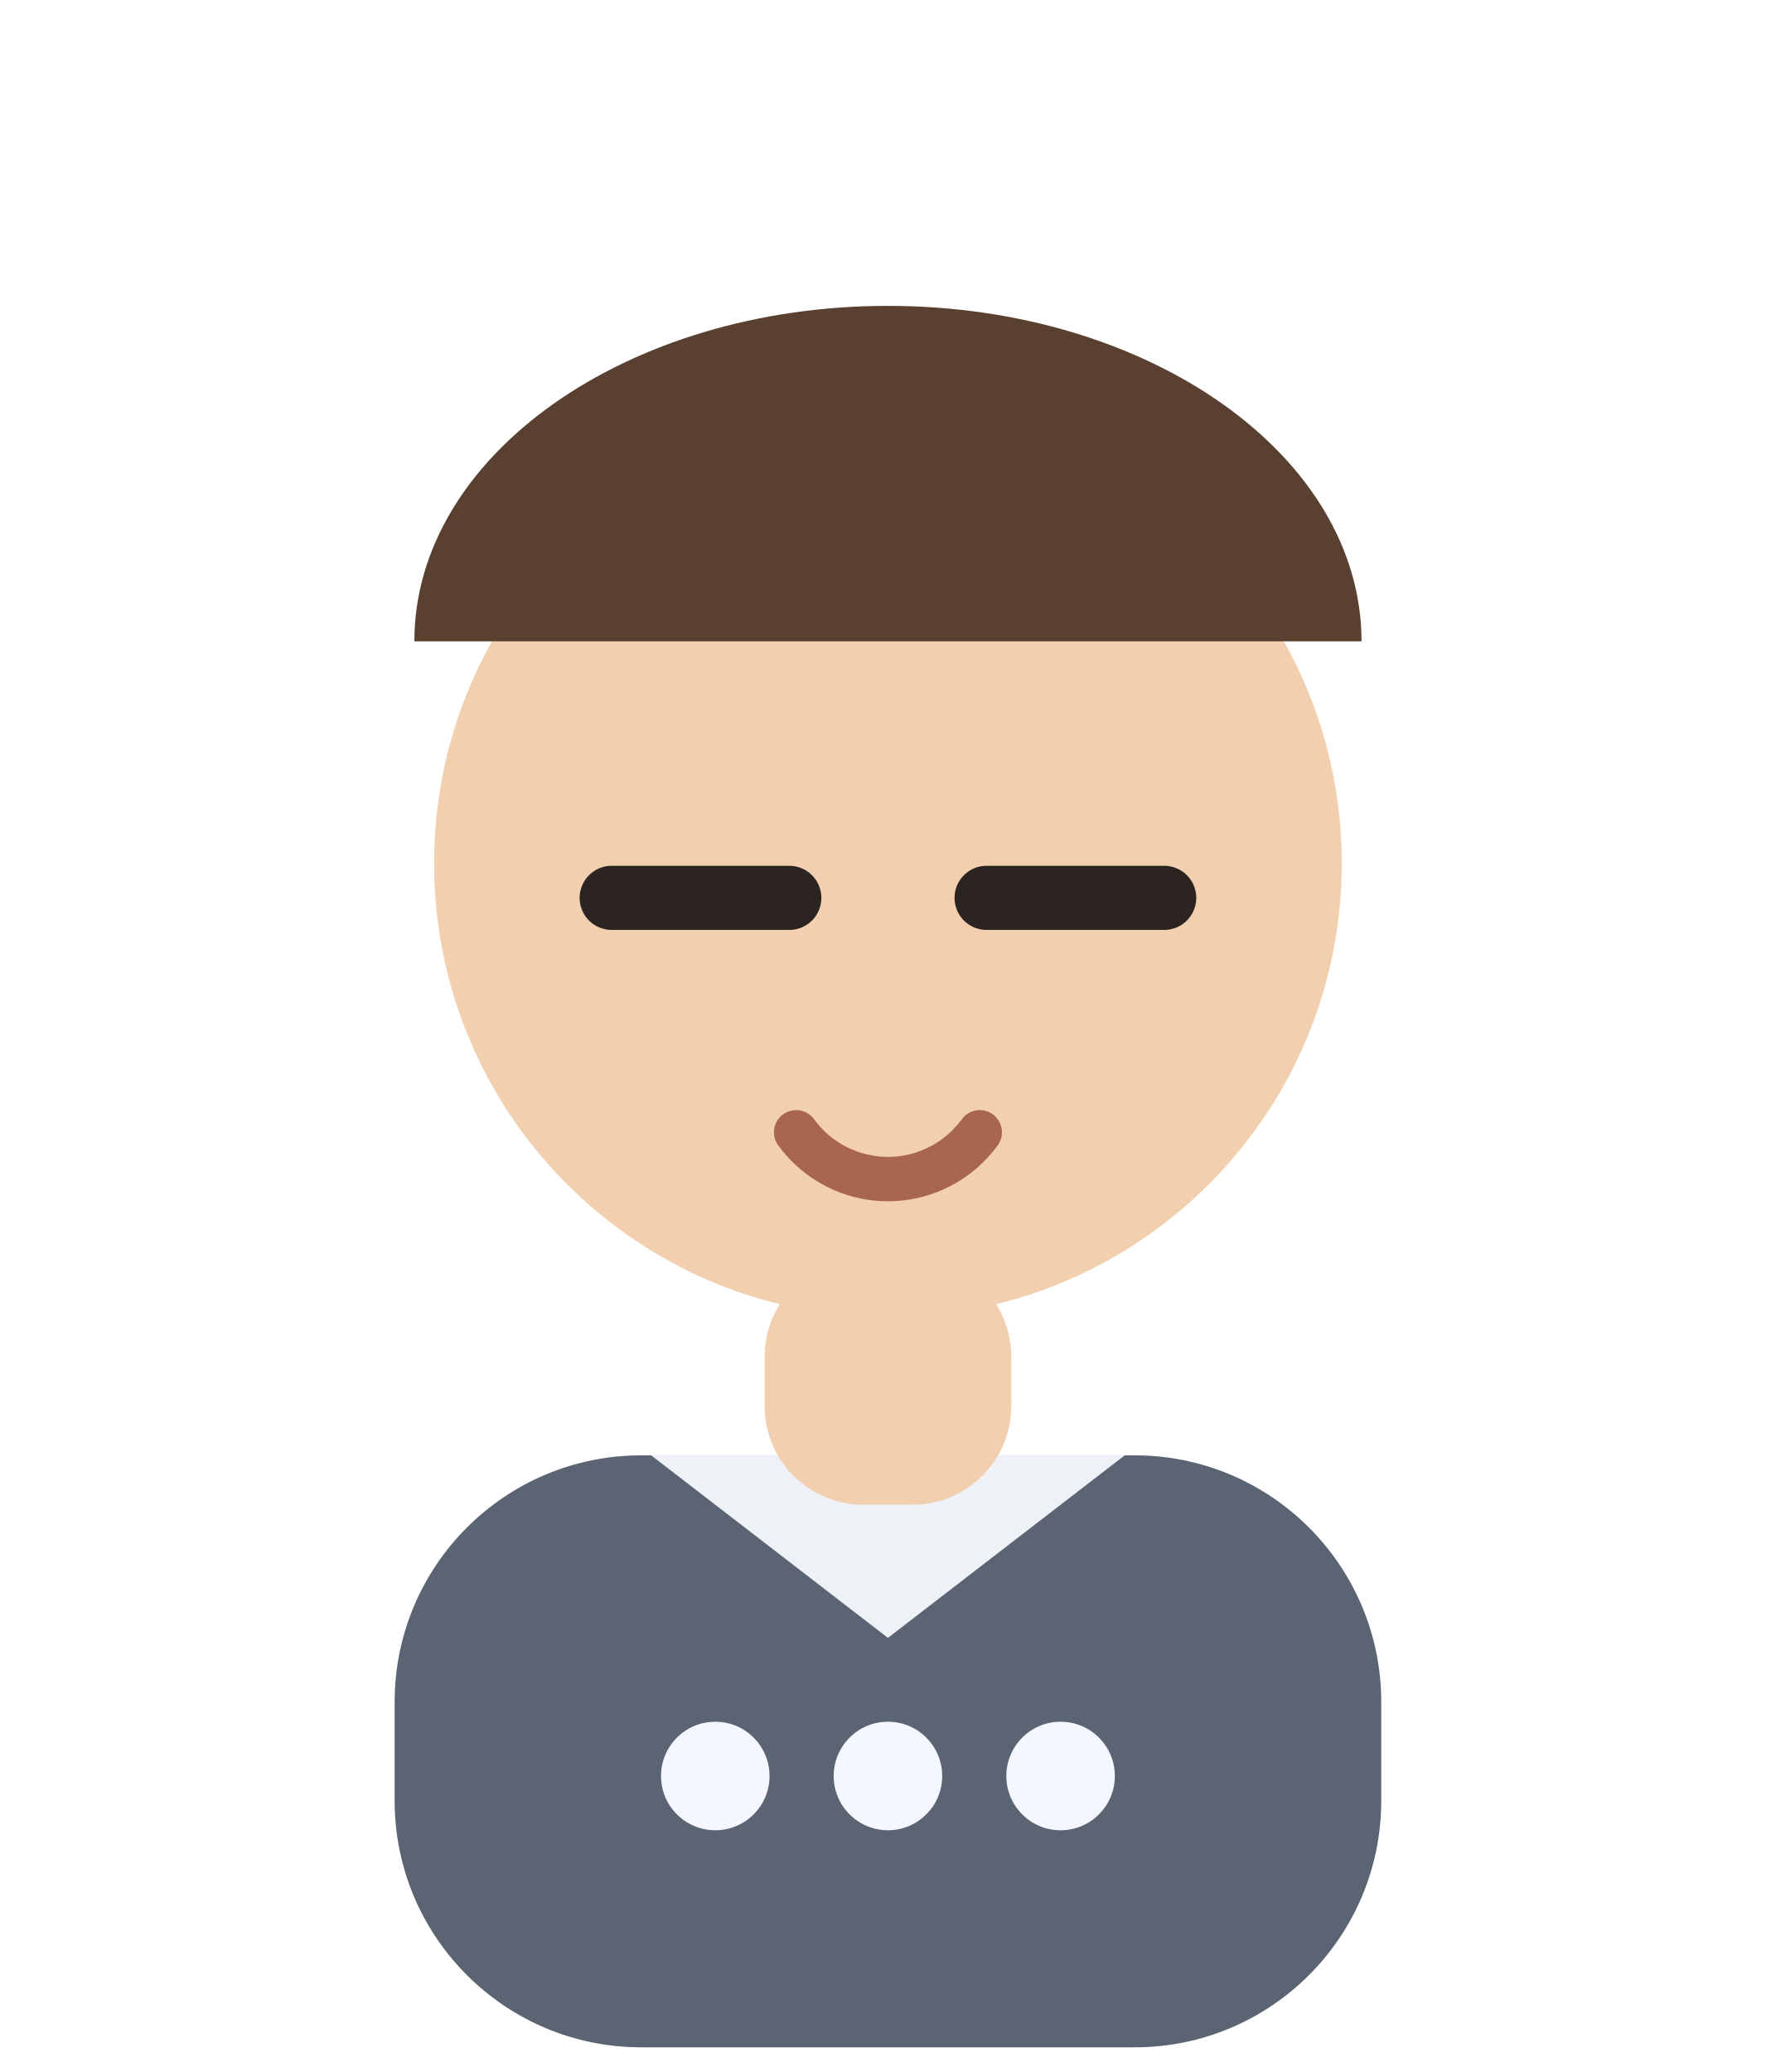
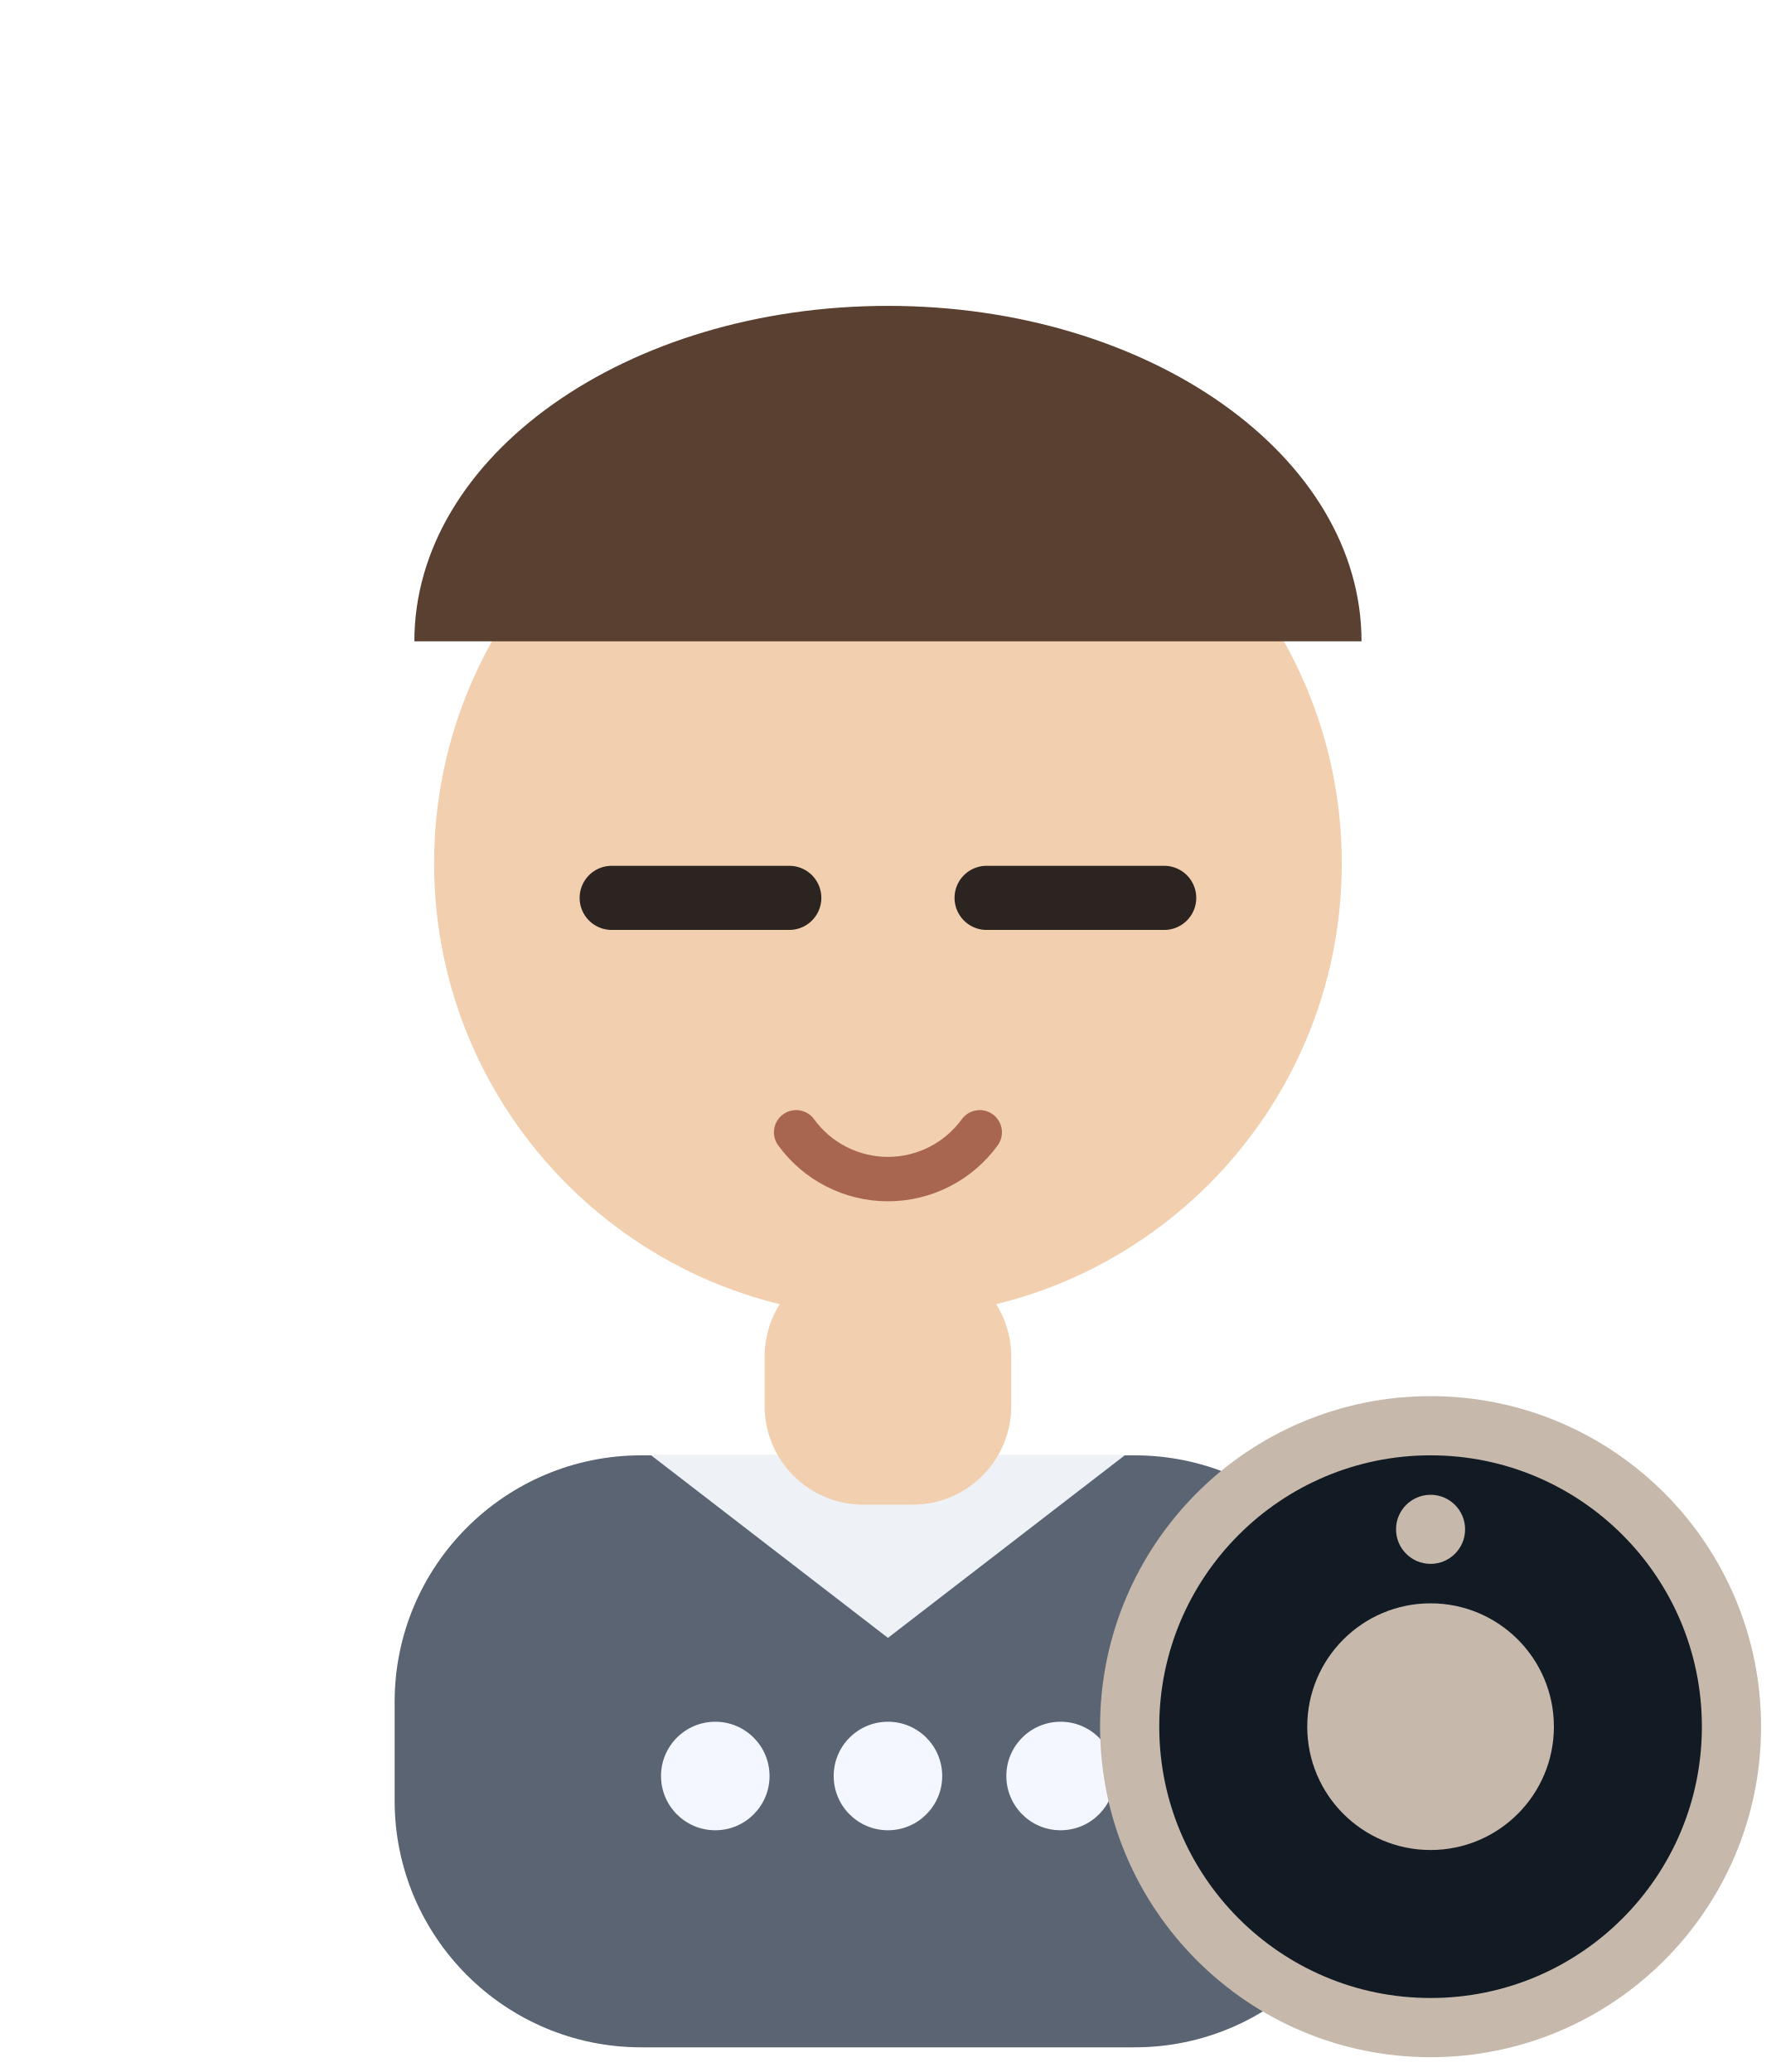
<svg xmlns="http://www.w3.org/2000/svg" viewBox="0 0 36 42" width="36" height="42">
  <path d="M13 29.5H23A5 5 0 0 1 28 34.5V36.5A5 5 0 0 1 23 41.5H13A5 5 0 0 1 8 36.5V34.5A5 5 0 0 1 13 29.5Z" fill="#5a6472" />
  <path d="M13.2 29.5L18 33.2L22.8 29.5Z" fill="#eef2f7" />
  <path d="M17.5 25.5H18.5A2 2 0 0 1 20.5 27.5V28.5A2 2 0 0 1 18.5 30.5H17.5A2 2 0 0 1 15.5 28.5V27.5A2 2 0 0 1 17.5 25.5Z" fill="#f2cfae" />
  <path d="M27.2 17.5A9.2 9.2 0 1 1 8.8 17.5A9.2 9.2 0 1 1 27.2 17.5" fill="#f2cfae" />
  <path d="M8.4 13A9.6 6.8 0 0 1 27.6 13Z" fill="#5a4030" />
  <path d="M12.4 18.2L16 18.2" fill="none" stroke="#2b2420" stroke-width="1.3" stroke-linecap="round" stroke-linejoin="round" />
  <path d="M20 18.2L23.6 18.2" fill="none" stroke="#2b2420" stroke-width="1.3" stroke-linecap="round" stroke-linejoin="round" />
  <path d="M19.861 22.952A2.3 2.3 0 0 1 16.139 22.952" fill="none" stroke="#a8664f" stroke-width="0.9" stroke-linecap="round" stroke-linejoin="round" />
  <path d="M15.6 36A1.1 1.1 0 1 1 13.4 36A1.1 1.1 0 1 1 15.6 36" fill="#f4f7ff" />
  <path d="M19.1 36A1.1 1.1 0 1 1 16.9 36A1.1 1.1 0 1 1 19.1 36" fill="#f4f7ff" />
  <path d="M22.6 36A1.1 1.1 0 1 1 20.4 36A1.1 1.1 0 1 1 22.6 36" fill="#f4f7ff" />
+   <g transform="translate(29 35)">
+     <circle r="6.1" fill="#121b24" stroke="#c6b9ac" stroke-width="1.2" />
+     <g fill="#c6b9ac" stroke-linecap="round" stroke-linejoin="round">
+       <circle r="2.5" />
+       <circle cy="-4" r=".7" />
+     </g>
+   </g>
</svg>
